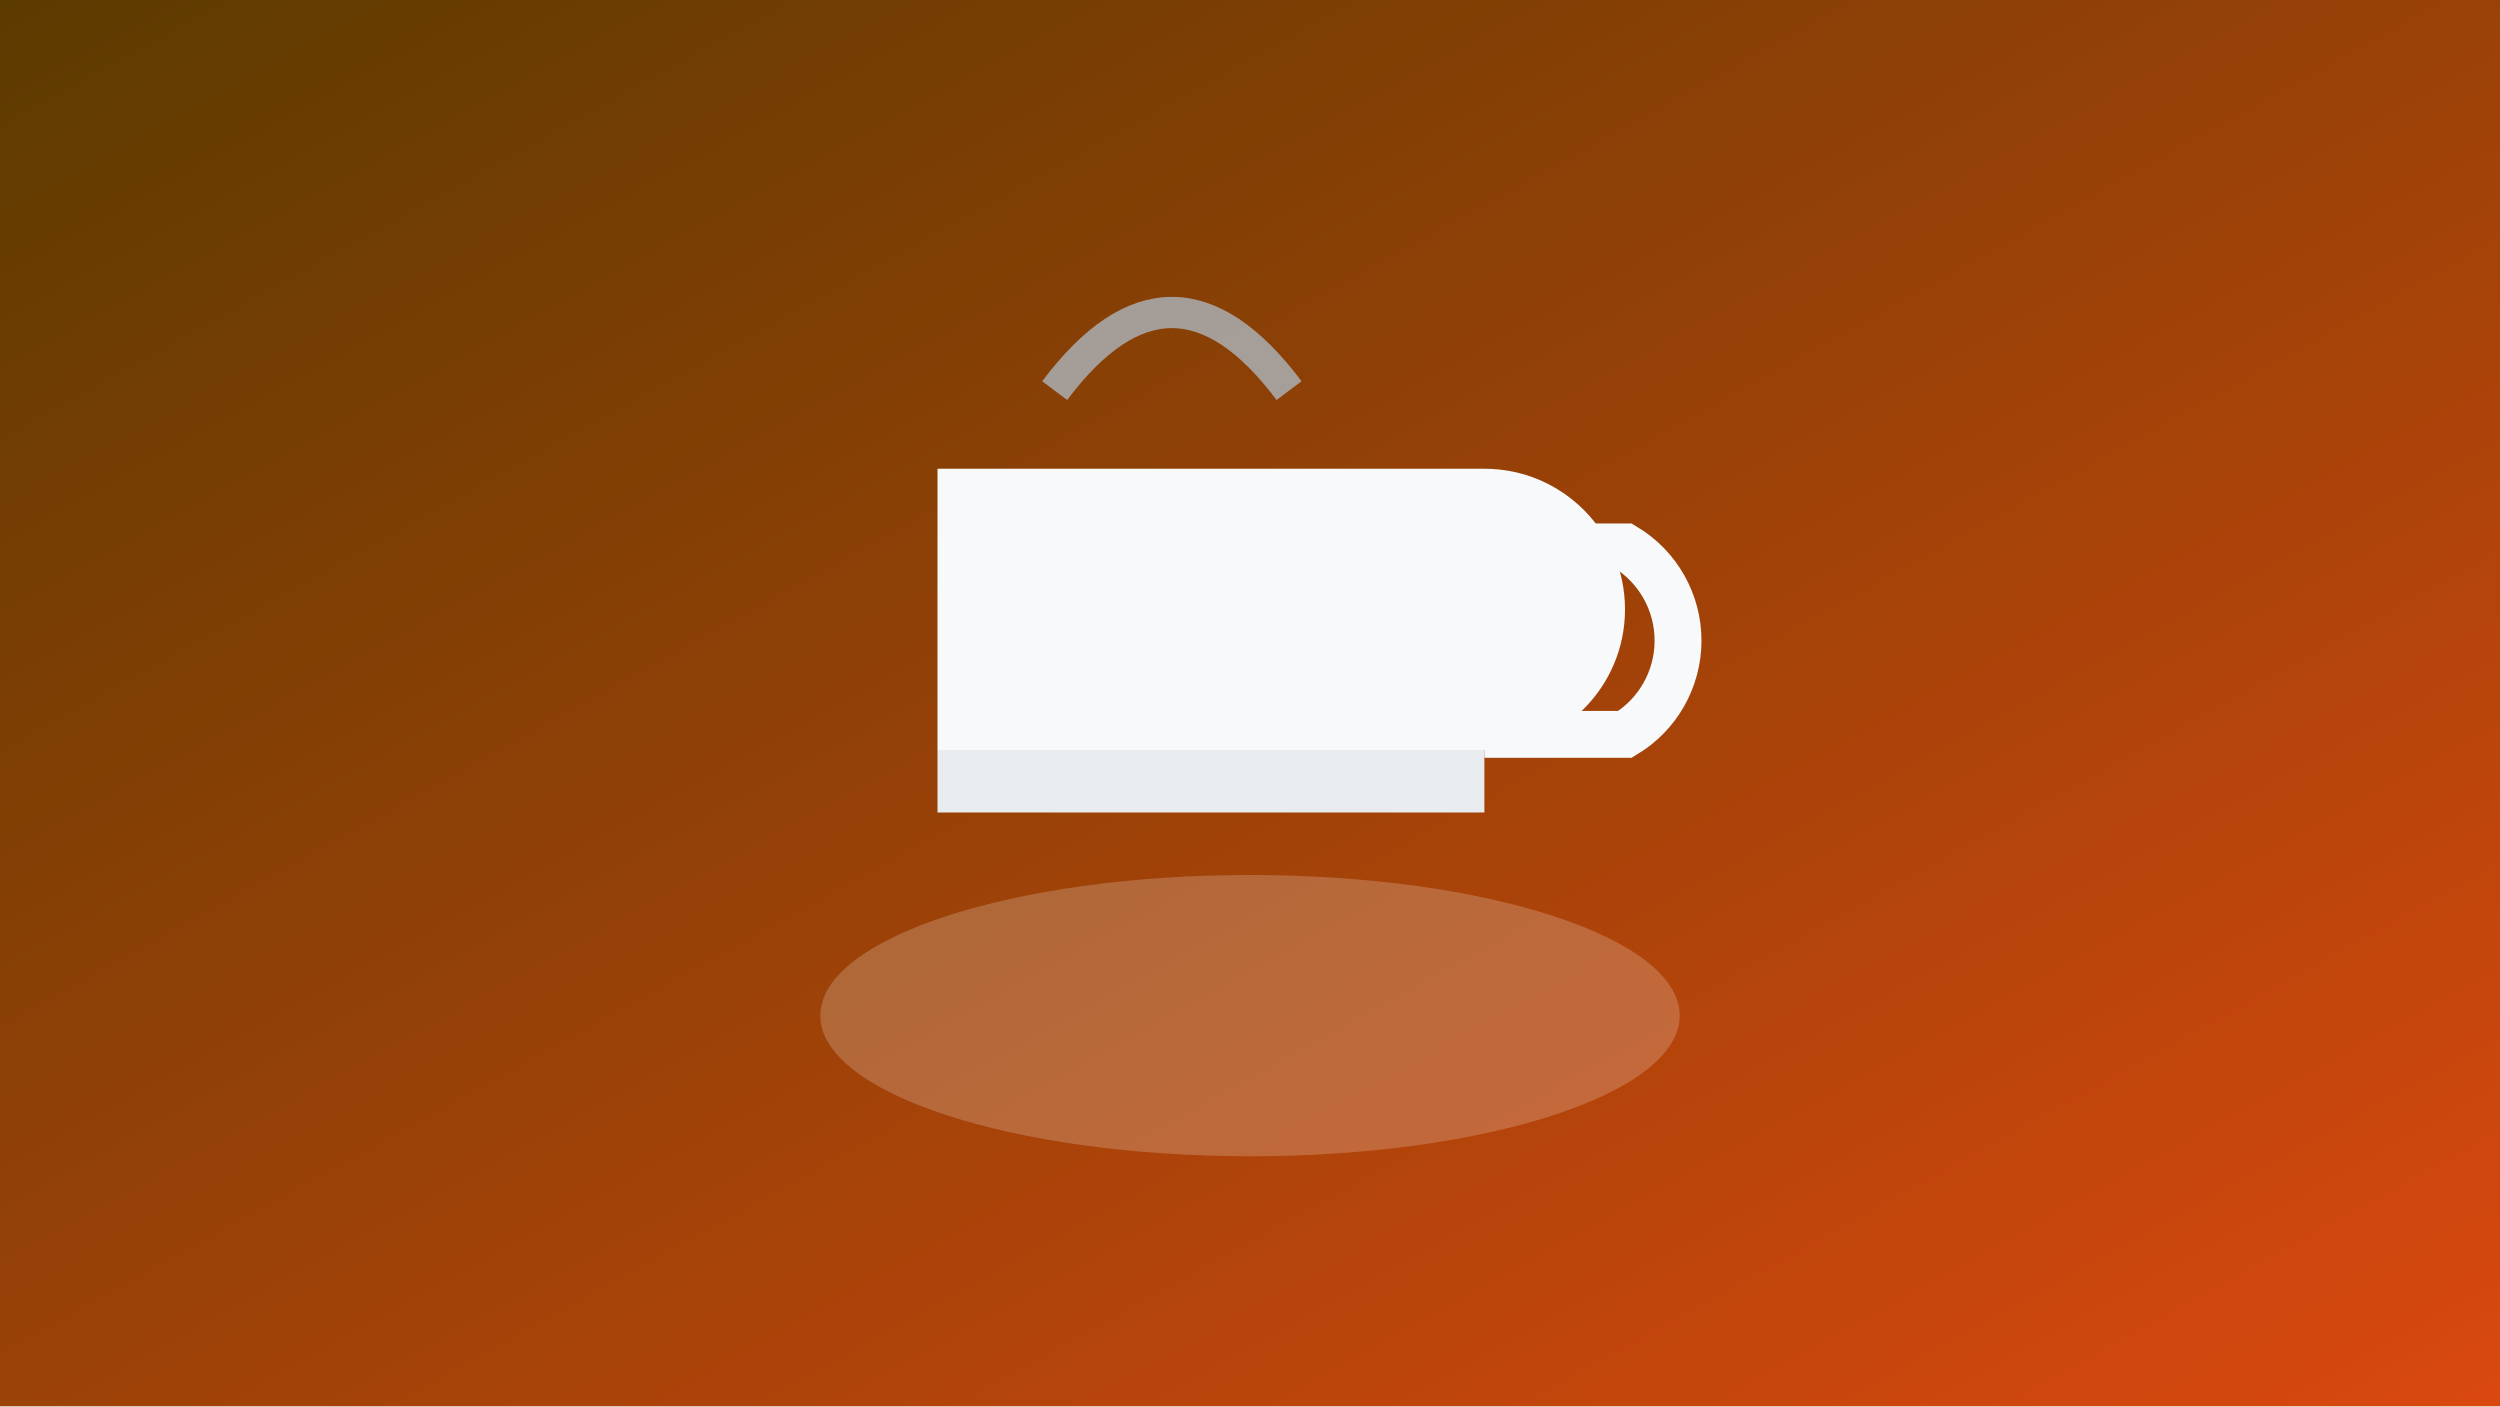
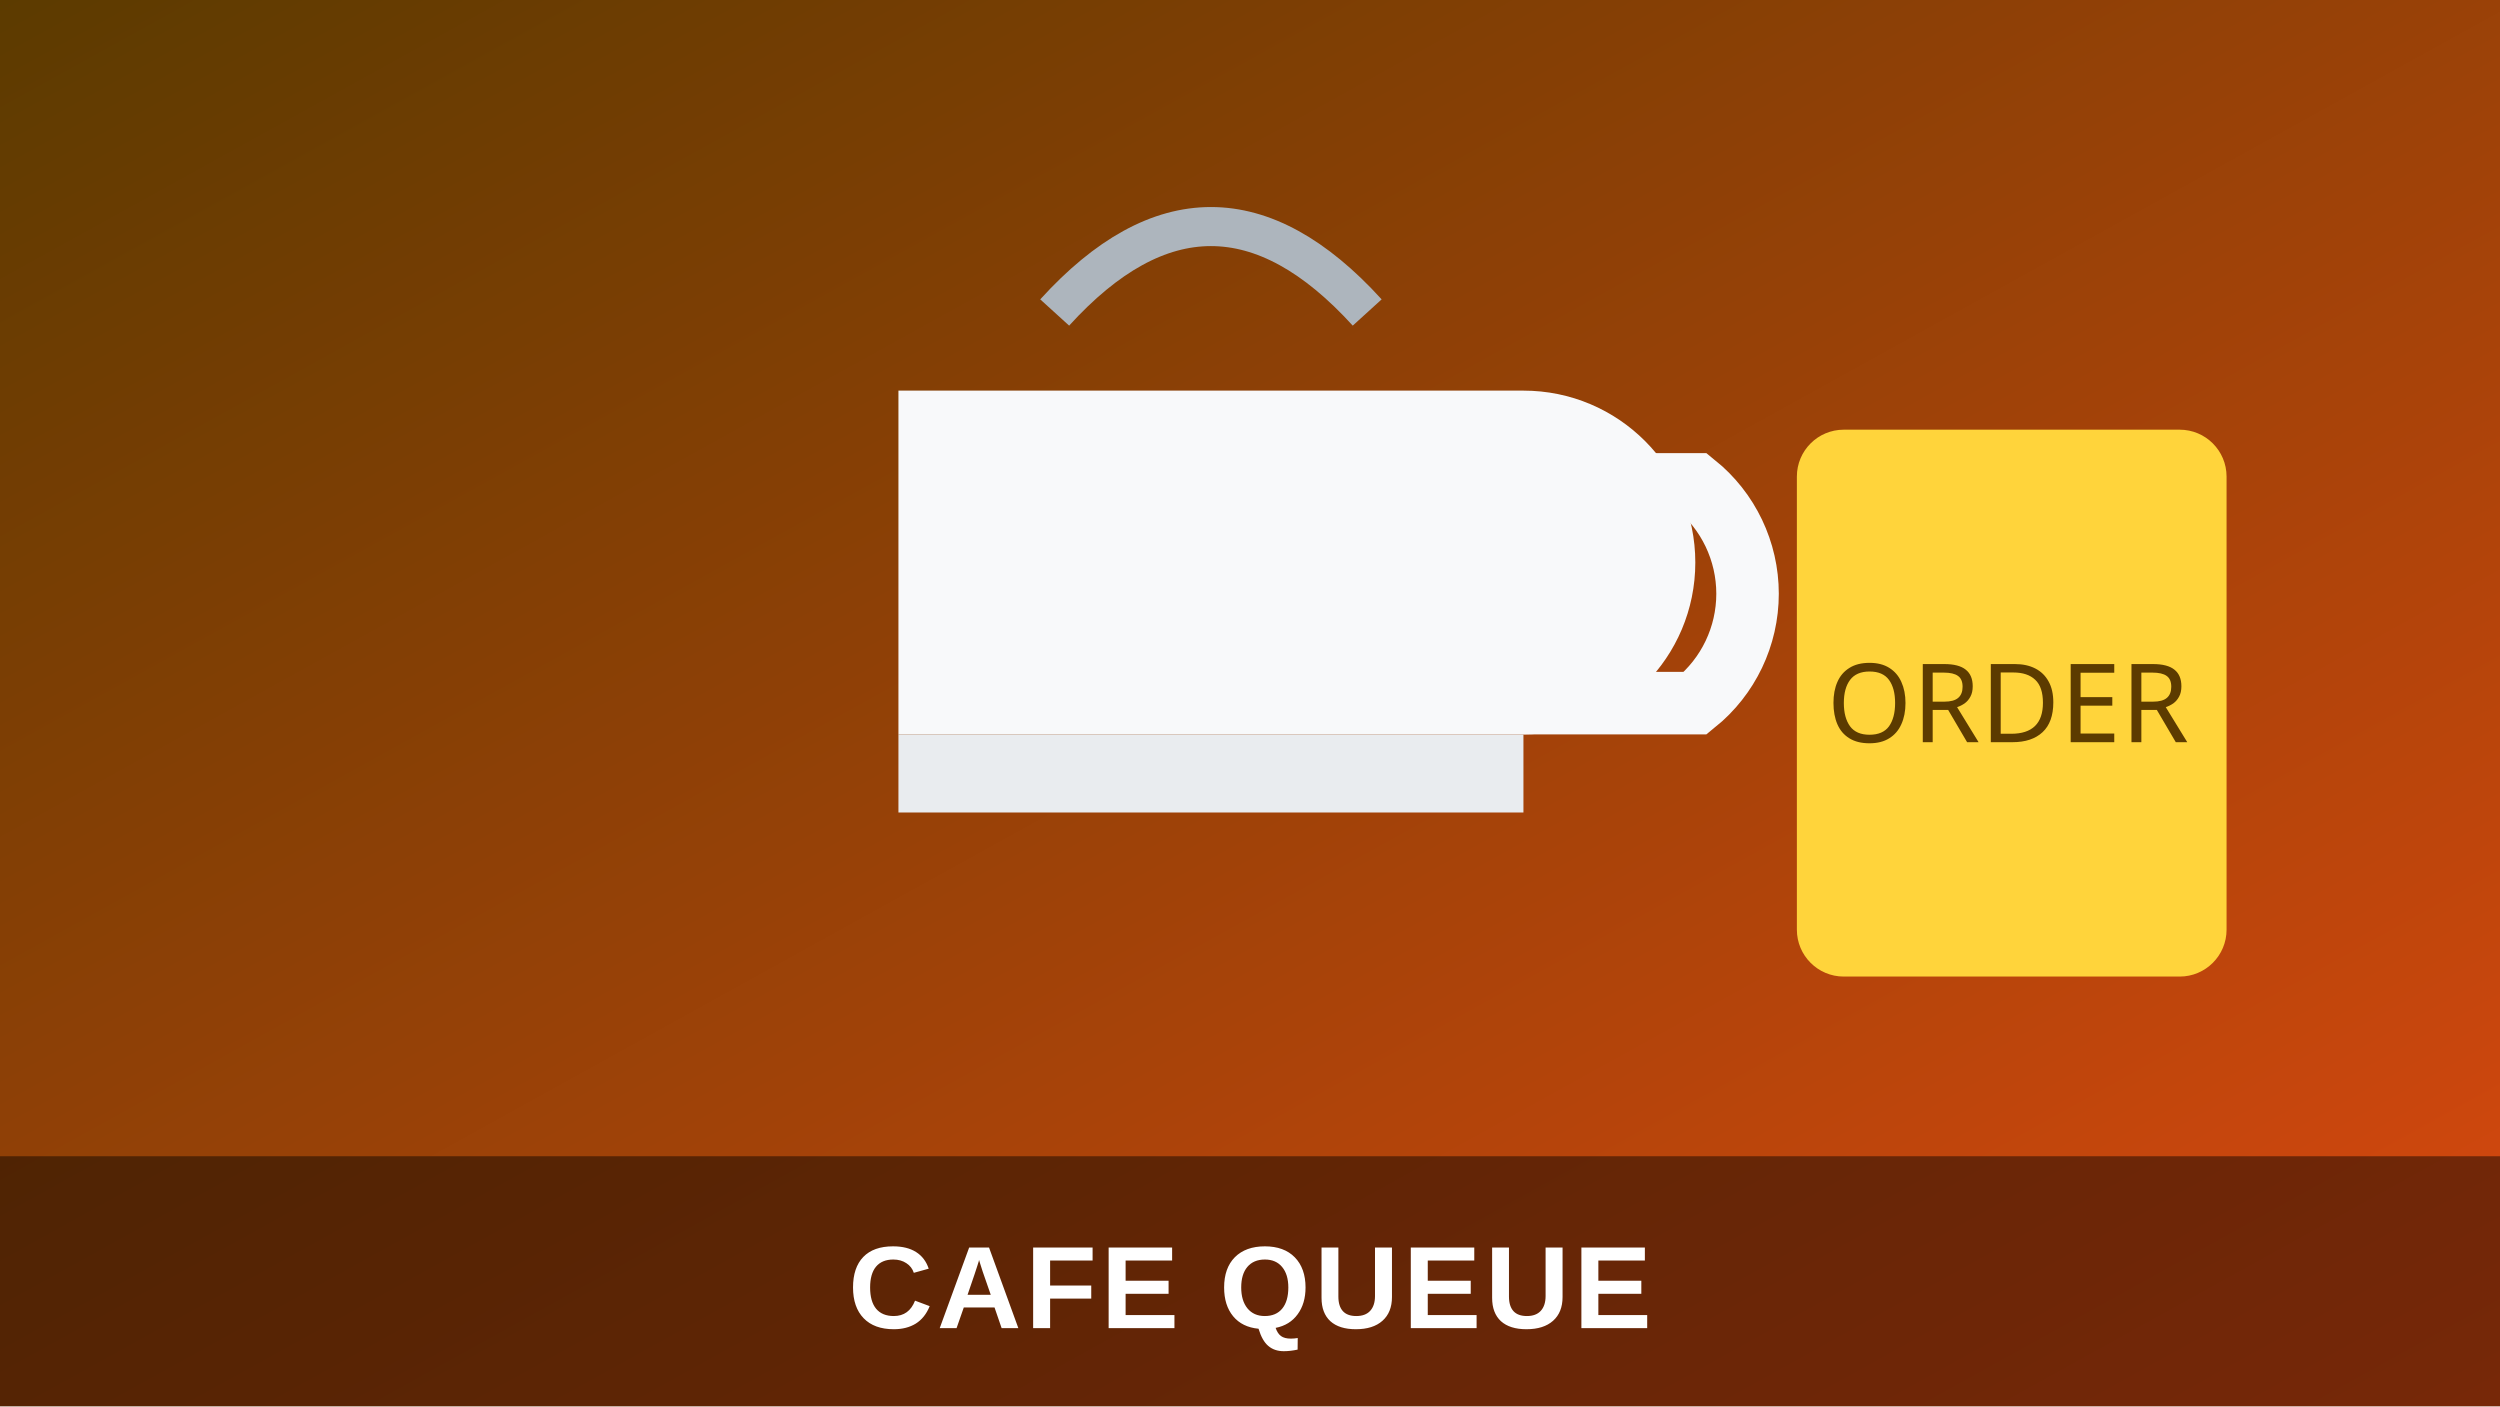
<svg xmlns="http://www.w3.org/2000/svg" viewBox="0 0 320 180" role="img" aria-hidden="true">
  <defs>
    <linearGradient id="g" x1="0" y1="0" x2="1" y2="1">
      <stop offset="0%" stop-color="#5c3b00" />
      <stop offset="100%" stop-color="#d9480f" />
    </linearGradient>
  </defs>
  <rect width="320" height="180" fill="url(#g)" />
-   <ellipse cx="160" cy="130" rx="55" ry="18" fill="#fff" opacity="0.2" />
-   <path d="M120 60 h70 a18 18 0 0 1 0 36 h-70 z" fill="#f8f9fa" />
-   <rect x="120" y="96" width="70" height="8" fill="#e9ecef" />
-   <path d="M190 70 h18 a14 14 0 0 1 0 24 h-18" fill="none" stroke="#f8f9fa" stroke-width="6" />
-   <path d="M135 50 Q150 30 165 50" fill="none" stroke="#adb5bd" stroke-width="4" opacity="0.8" />
+   <path d="M115 50 h80 a22 22 0 0 1 0 44 h-80 z" fill="#f8f9fa" />
+   <rect x="115" y="94" width="80" height="10" fill="#e9ecef" />
+   <path d="M195 62 h22 a18 18 0 0 1 0 28 h-22" fill="none" stroke="#f8f9fa" stroke-width="8" />
+   <path d="M135 40 Q155 18 175 40" fill="none" stroke="#adb5bd" stroke-width="5" />
+   <rect x="230" y="55" width="55" height="70" rx="6" fill="#ffd43b" />
+   <text x="257" y="95" text-anchor="middle" font-size="14" fill="#5c3b00" font-family="Segoe UI,sans-serif">ORDER</text>
+   <rect x="0" y="148" width="320" height="32" fill="#000" opacity="0.45" />
+   <text x="160" y="170" text-anchor="middle" font-size="15" font-weight="700" fill="#fff" font-family="Segoe UI,Arial,sans-serif" letter-spacing="0.5">CAFE QUEUE</text>
</svg>
